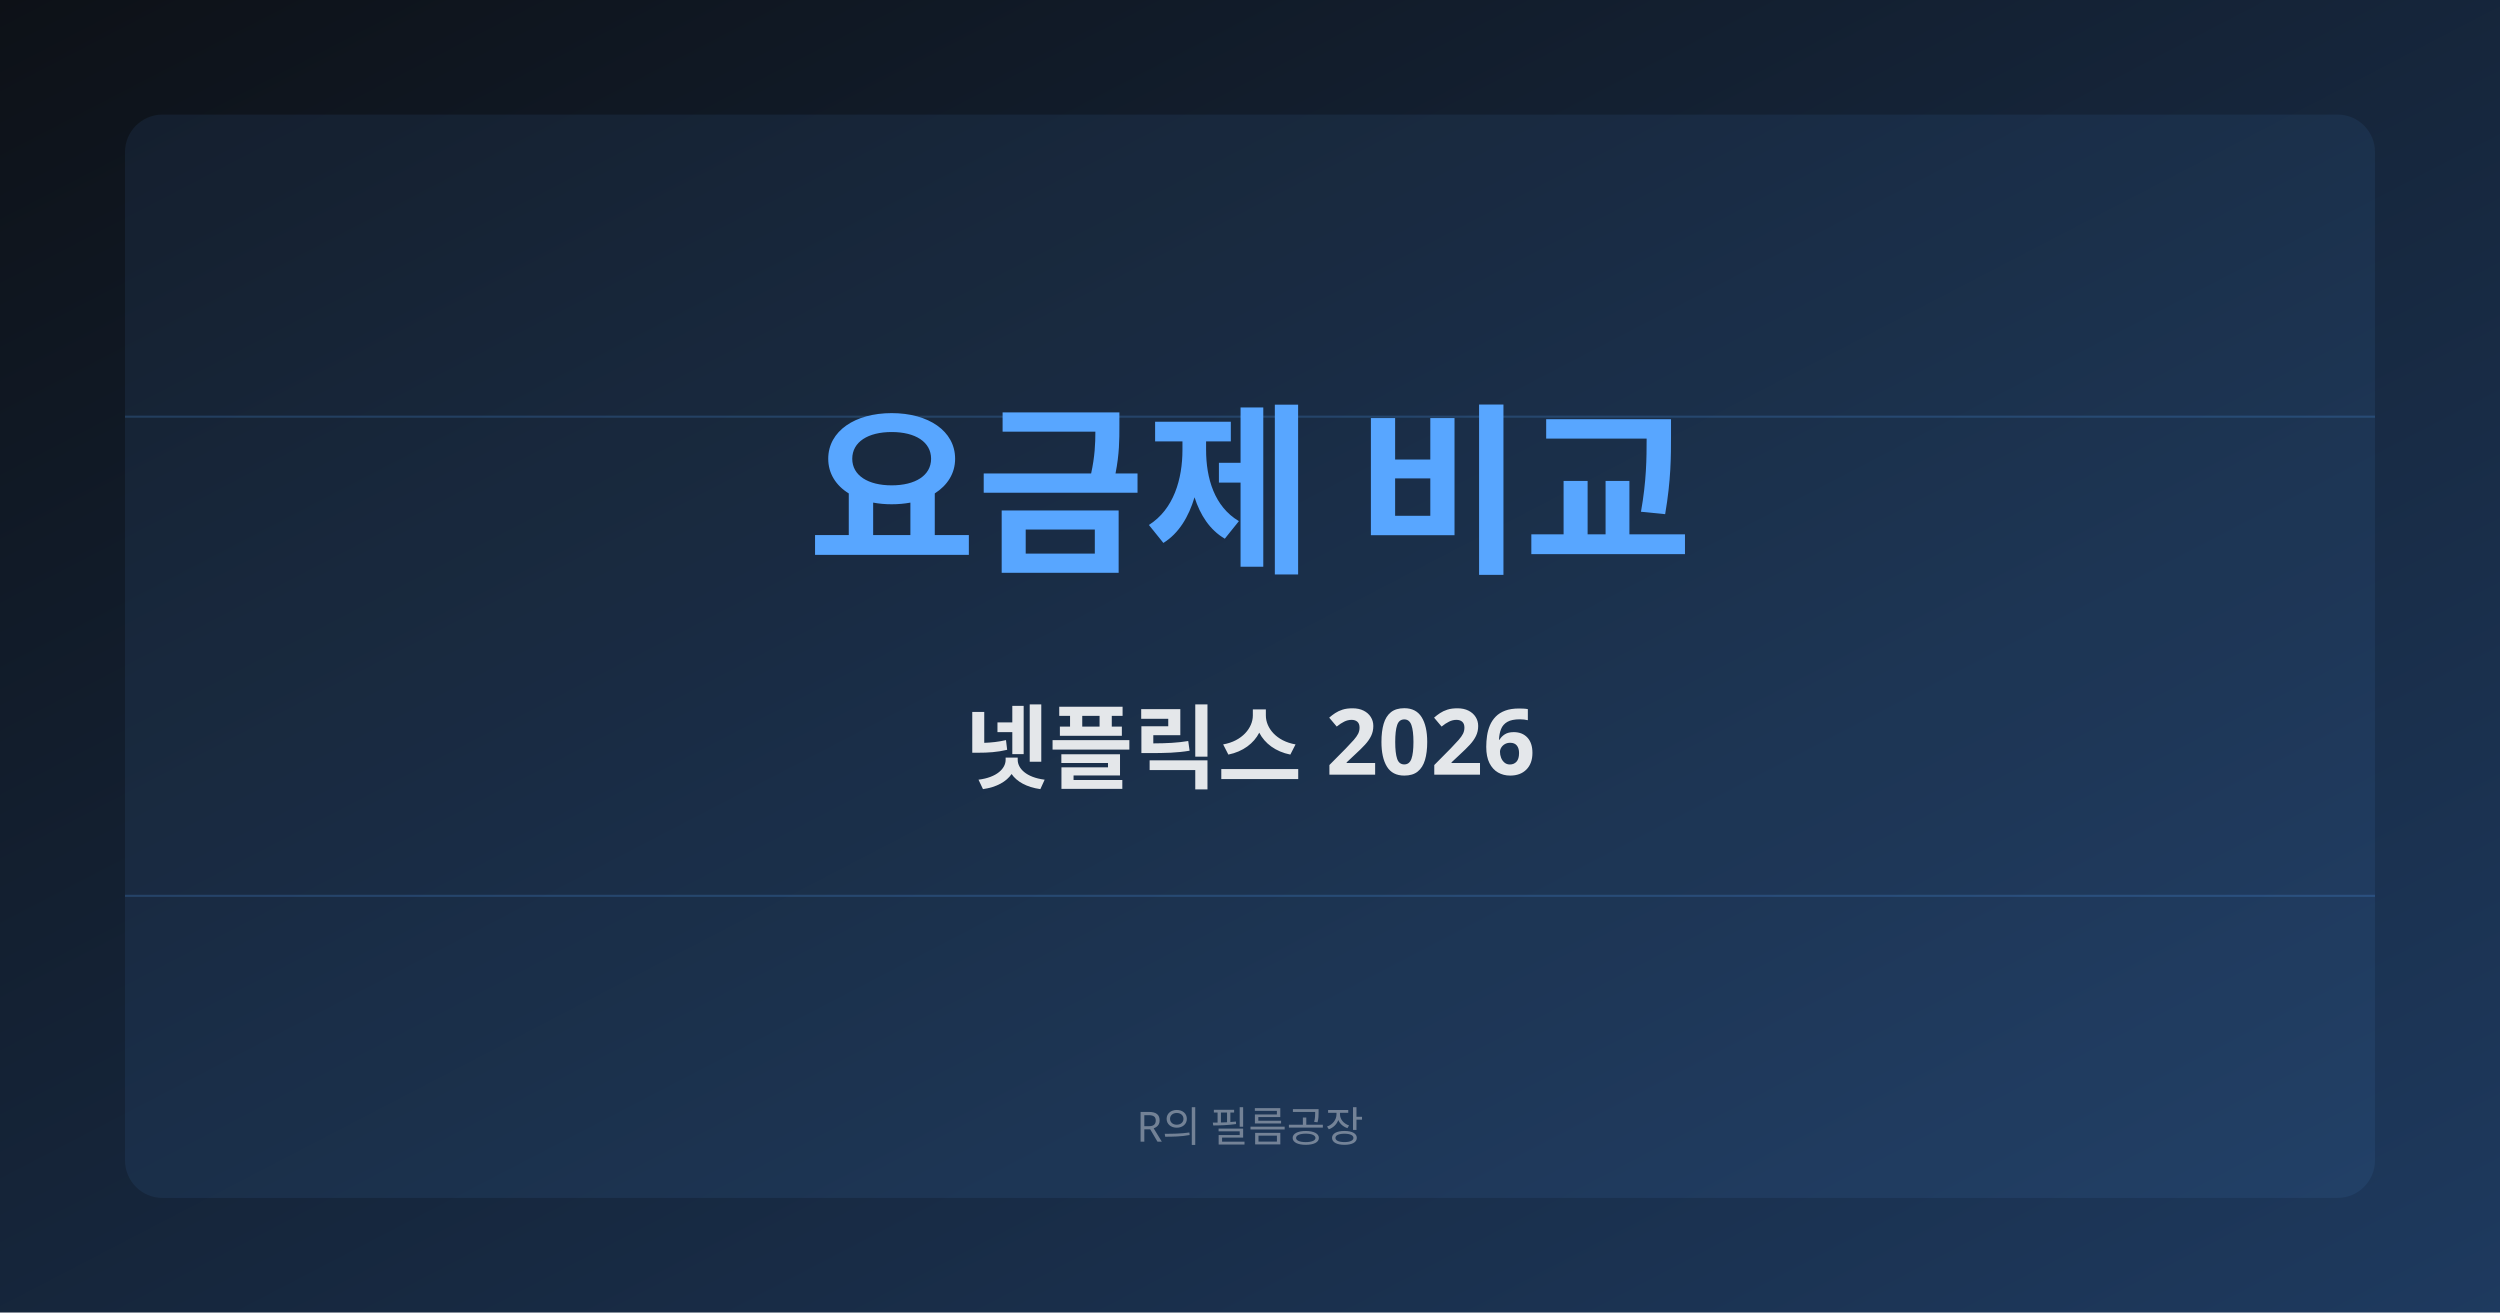
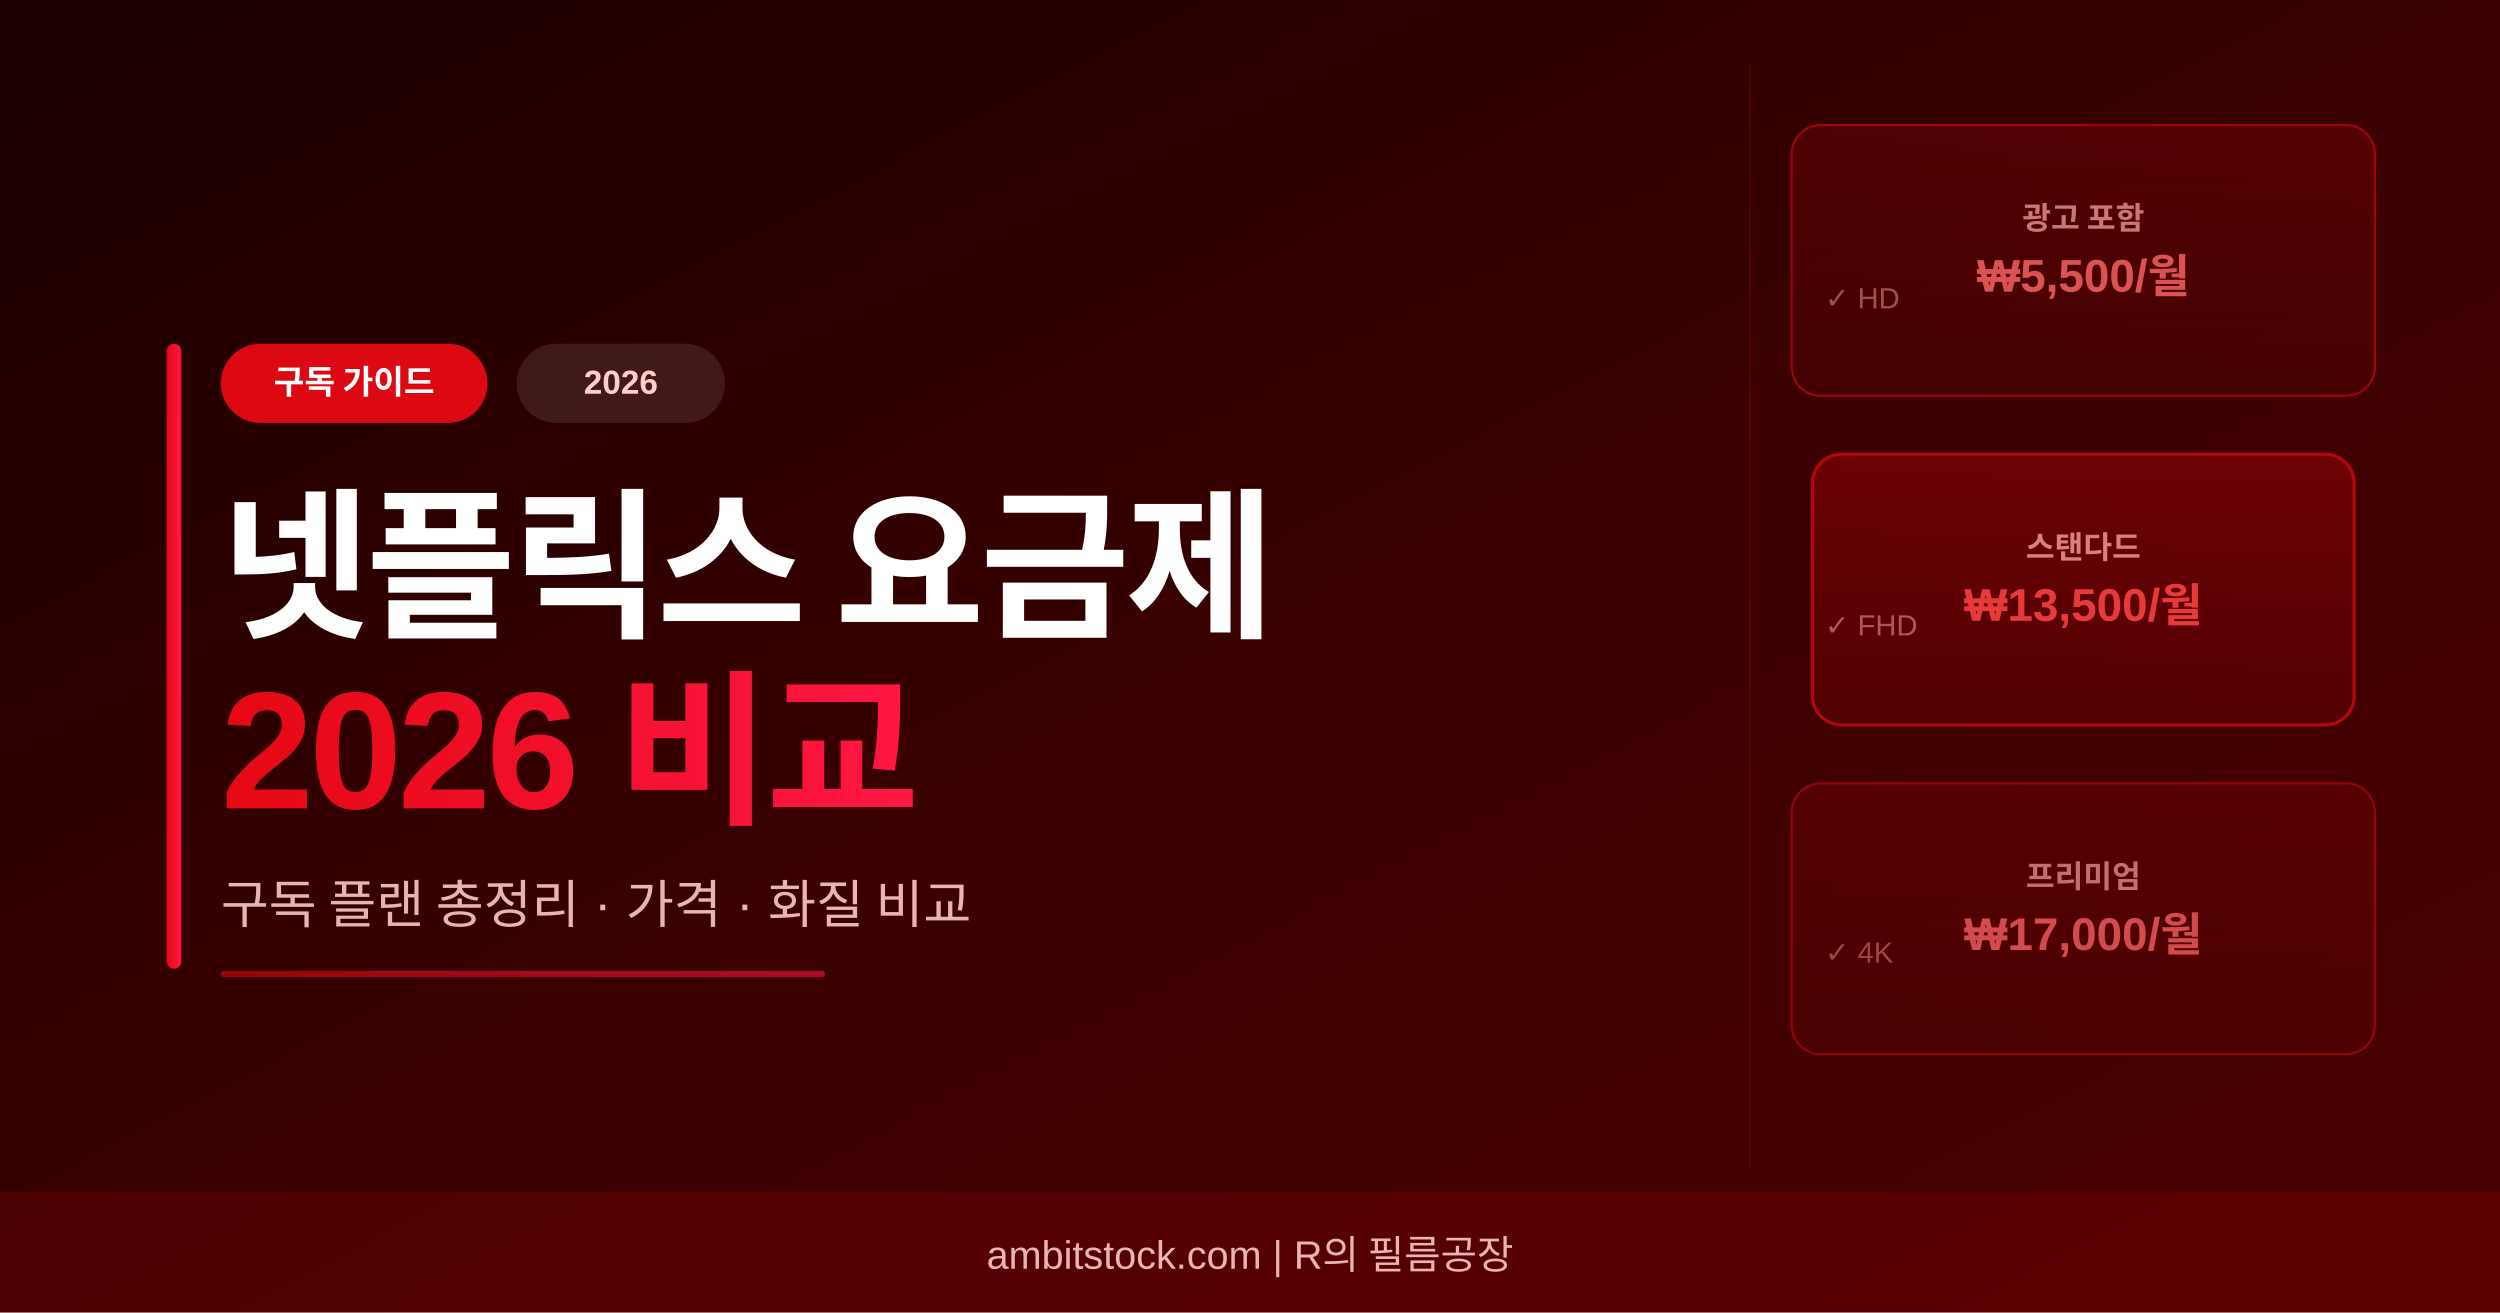
- <svg xmlns="http://www.w3.org/2000/svg" width="1200" height="630">
+ <svg xmlns="http://www.w3.org/2000/svg" viewBox="0 0 1200 630" width="1200" height="630">
  <defs>
    <linearGradient id="bg" x1="0%" y1="0%" x2="100%" y2="100%">
-       <stop offset="0%" style="stop-color:#0d1117" />
-       <stop offset="100%" style="stop-color:#1e3a5f" />
+       <stop offset="0%" style="stop-color:#1a0000" />
+       <stop offset="50%" style="stop-color:#3a0000" />
+       <stop offset="100%" style="stop-color:#4a0000" />
+     </linearGradient>
+     <linearGradient id="acc" x1="0%" y1="0%" x2="100%" y2="0%">
+       <stop offset="0%" style="stop-color:#e50914" />
+       <stop offset="100%" style="stop-color:#ff1744" />
+     </linearGradient>
+     <linearGradient id="plan1" x1="0%" y1="0%" x2="0%" y2="100%">
+       <stop offset="0%" style="stop-color:#e50914;stop-opacity:0.25" />
+       <stop offset="100%" style="stop-color:#e50914;stop-opacity:0.08" />
+     </linearGradient>
+     <linearGradient id="plan2" x1="0%" y1="0%" x2="0%" y2="100%">
+       <stop offset="0%" style="stop-color:#e50914;stop-opacity:0.4" />
+       <stop offset="100%" style="stop-color:#e50914;stop-opacity:0.15" />
    </linearGradient>
  </defs>
  <rect width="1200" height="630" fill="url(#bg)" />
-   <rect x="60" y="55" width="1080" height="520" rx="18" fill="rgba(88,166,255,0.08)" />
-   <line x1="60" y1="200" x2="1140" y2="200" stroke="rgba(88,166,255,0.2)" stroke-width="1" />
-   <line x1="60" y1="430" x2="1140" y2="430" stroke="rgba(88,166,255,0.2)" stroke-width="1" />
-   <text x="600" y="268" text-anchor="middle" font-size="88" font-weight="900" fill="#58a6ff" font-family="Pretendard, sans-serif">요금제 비교</text>
-   <text x="600" y="375" text-anchor="middle" font-size="44" font-weight="700" fill="rgba(255,255,255,0.88)" font-family="Pretendard, sans-serif">넷플릭스 2026</text>
-   <text x="600" y="548" text-anchor="middle" font-size="20" fill="rgba(255,255,255,0.38)" font-family="Pretendard, sans-serif">R의 필름공장</text>
+   <rect x="860" y="60" width="280" height="130" rx="14" fill="url(#plan1)" stroke="#e50914" stroke-width="1" opacity="0.6" />
+   <text x="1000" y="110" font-family="Arial, sans-serif" font-size="15" font-weight="600" fill="#ffaaaa" text-anchor="middle" opacity="0.7">광고 포함</text>
+   <text x="1000" y="140" font-family="Arial Black, Arial, sans-serif" font-size="22" font-weight="900" fill="#ff6666" text-anchor="middle" opacity="0.8">₩5,500/월</text>
+   <rect x="870" y="218" width="260" height="130" rx="14" fill="url(#plan2)" stroke="#e50914" stroke-width="1.5" opacity="0.7" />
+   <text x="1000" y="268" font-family="Arial, sans-serif" font-size="15" font-weight="600" fill="#ffaaaa" text-anchor="middle" opacity="0.75">스탠다드</text>
+   <text x="1000" y="298" font-family="Arial Black, Arial, sans-serif" font-size="22" font-weight="900" fill="#ff4444" text-anchor="middle" opacity="0.85">₩13,500/월</text>
+   <rect x="860" y="376" width="280" height="130" rx="14" fill="url(#plan1)" stroke="#e50914" stroke-width="1" opacity="0.5" />
+   <text x="1000" y="426" font-family="Arial, sans-serif" font-size="15" font-weight="600" fill="#ffaaaa" text-anchor="middle" opacity="0.65">프리미엄</text>
+   <text x="1000" y="456" font-family="Arial Black, Arial, sans-serif" font-size="22" font-weight="900" fill="#ff6666" text-anchor="middle" opacity="0.75">₩17,000/월</text>
+   <line x1="840" y1="30" x2="840" y2="560" stroke="#e50914" stroke-width="1" opacity="0.15" />
+   <text x="876" y="148" font-family="Arial, sans-serif" font-size="14" fill="#ff9999" opacity="0.5">✓ HD</text>
+   <text x="876" y="305" font-family="Arial, sans-serif" font-size="14" fill="#ff9999" opacity="0.55">✓ FHD</text>
+   <text x="876" y="462" font-family="Arial, sans-serif" font-size="14" fill="#ff9999" opacity="0.45">✓ 4K</text>
+   <rect x="80" y="165" width="7" height="300" fill="url(#acc)" rx="3.5" />
+   <rect x="106" y="165" width="128" height="38" rx="19" fill="#e50914" opacity="0.95" />
+   <text x="170" y="189" font-family="Arial, sans-serif" font-size="16" font-weight="700" fill="white" text-anchor="middle">구독 가이드</text>
+   <rect x="248" y="165" width="100" height="38" rx="19" fill="#ffffff" opacity="0.1" />
+   <text x="298" y="189" font-family="Arial, sans-serif" font-size="16" font-weight="600" fill="#ffcccc" text-anchor="middle">2026</text>
+   <text x="106" y="300" font-family="Arial Black, Arial, sans-serif" font-size="78" font-weight="900" fill="white" letter-spacing="-2">넷플릭스 요금제</text>
+   <text x="106" y="388" font-family="Arial Black, Arial, sans-serif" font-size="80" font-weight="900" fill="url(#acc)" letter-spacing="-2">2026 비교</text>
+   <text x="106" y="443" font-family="Arial, sans-serif" font-size="25" font-weight="400" fill="#ffcccc" opacity="0.88">구독 플랜 총정리 · 가격 · 화질 비교</text>
+   <rect x="106" y="466" width="290" height="3" fill="url(#acc)" rx="1.5" opacity="0.55" />
+   <rect x="0" y="572" width="1200" height="58" fill="#e50914" opacity="0.12" />
+   <text x="600" y="609" font-family="Arial, sans-serif" font-size="19" fill="#ffcccc" text-anchor="middle" opacity="0.88">ambitstock.com | R의 필름공장</text>
</svg>
